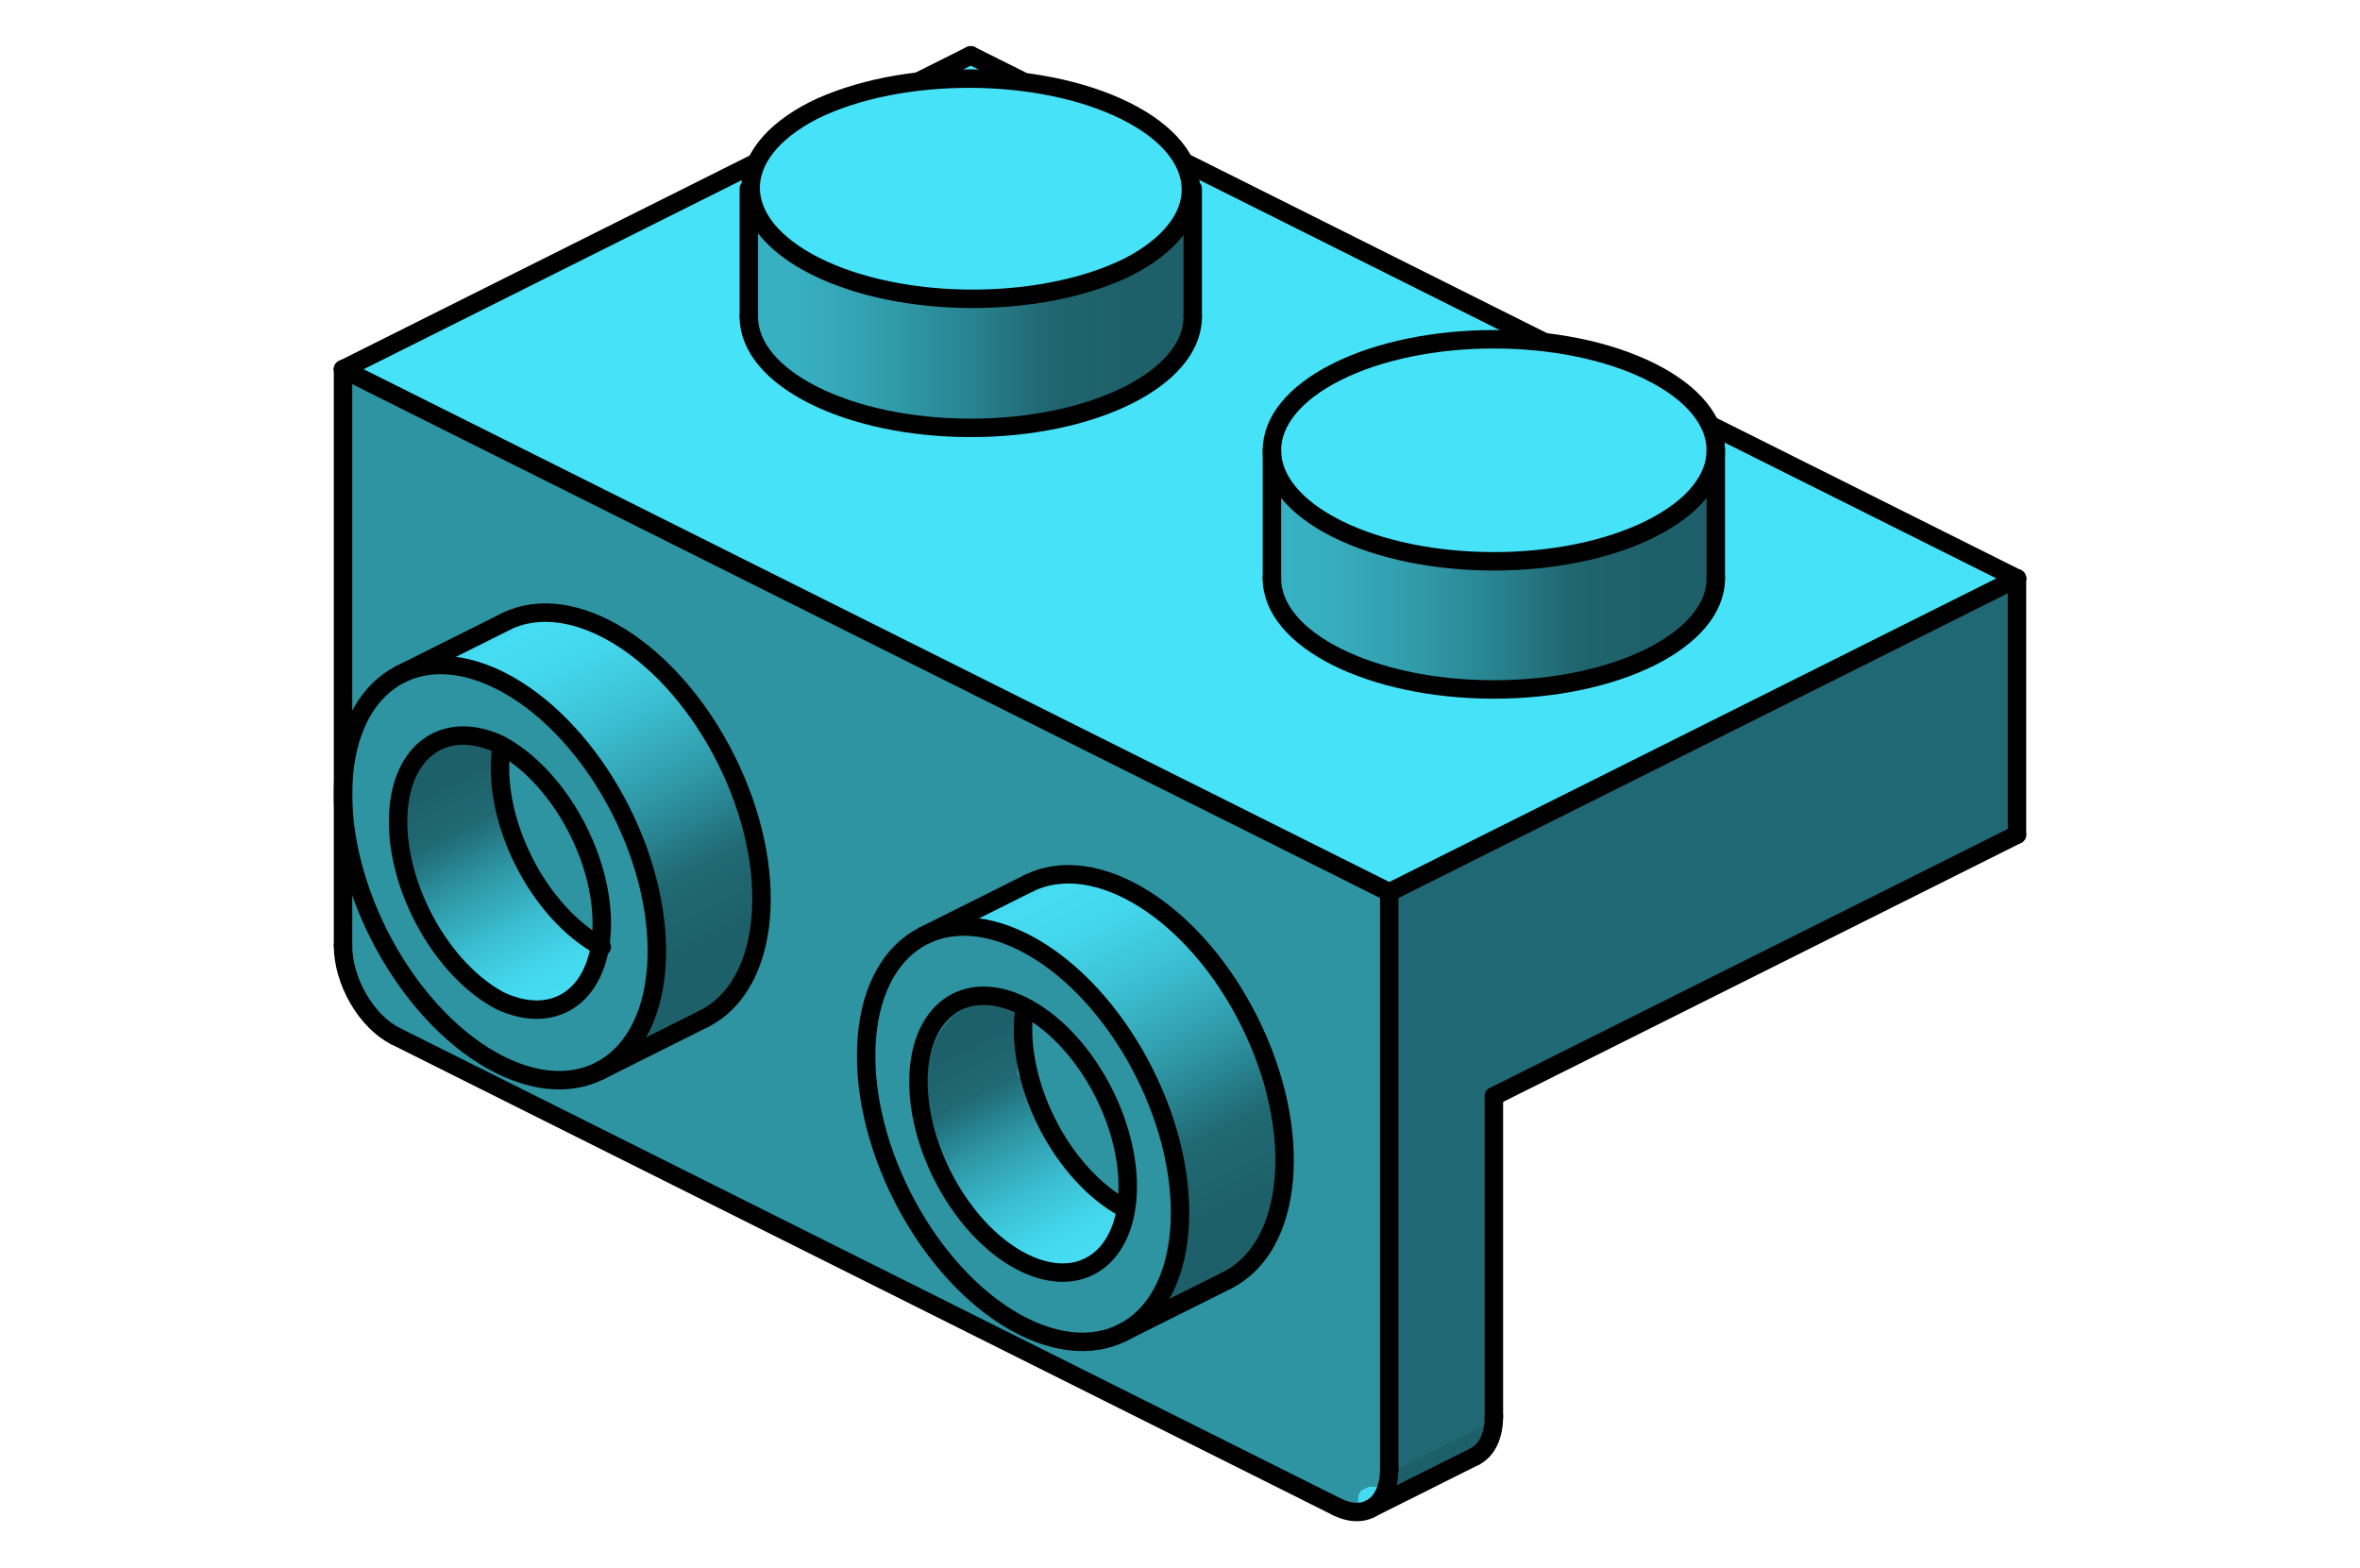
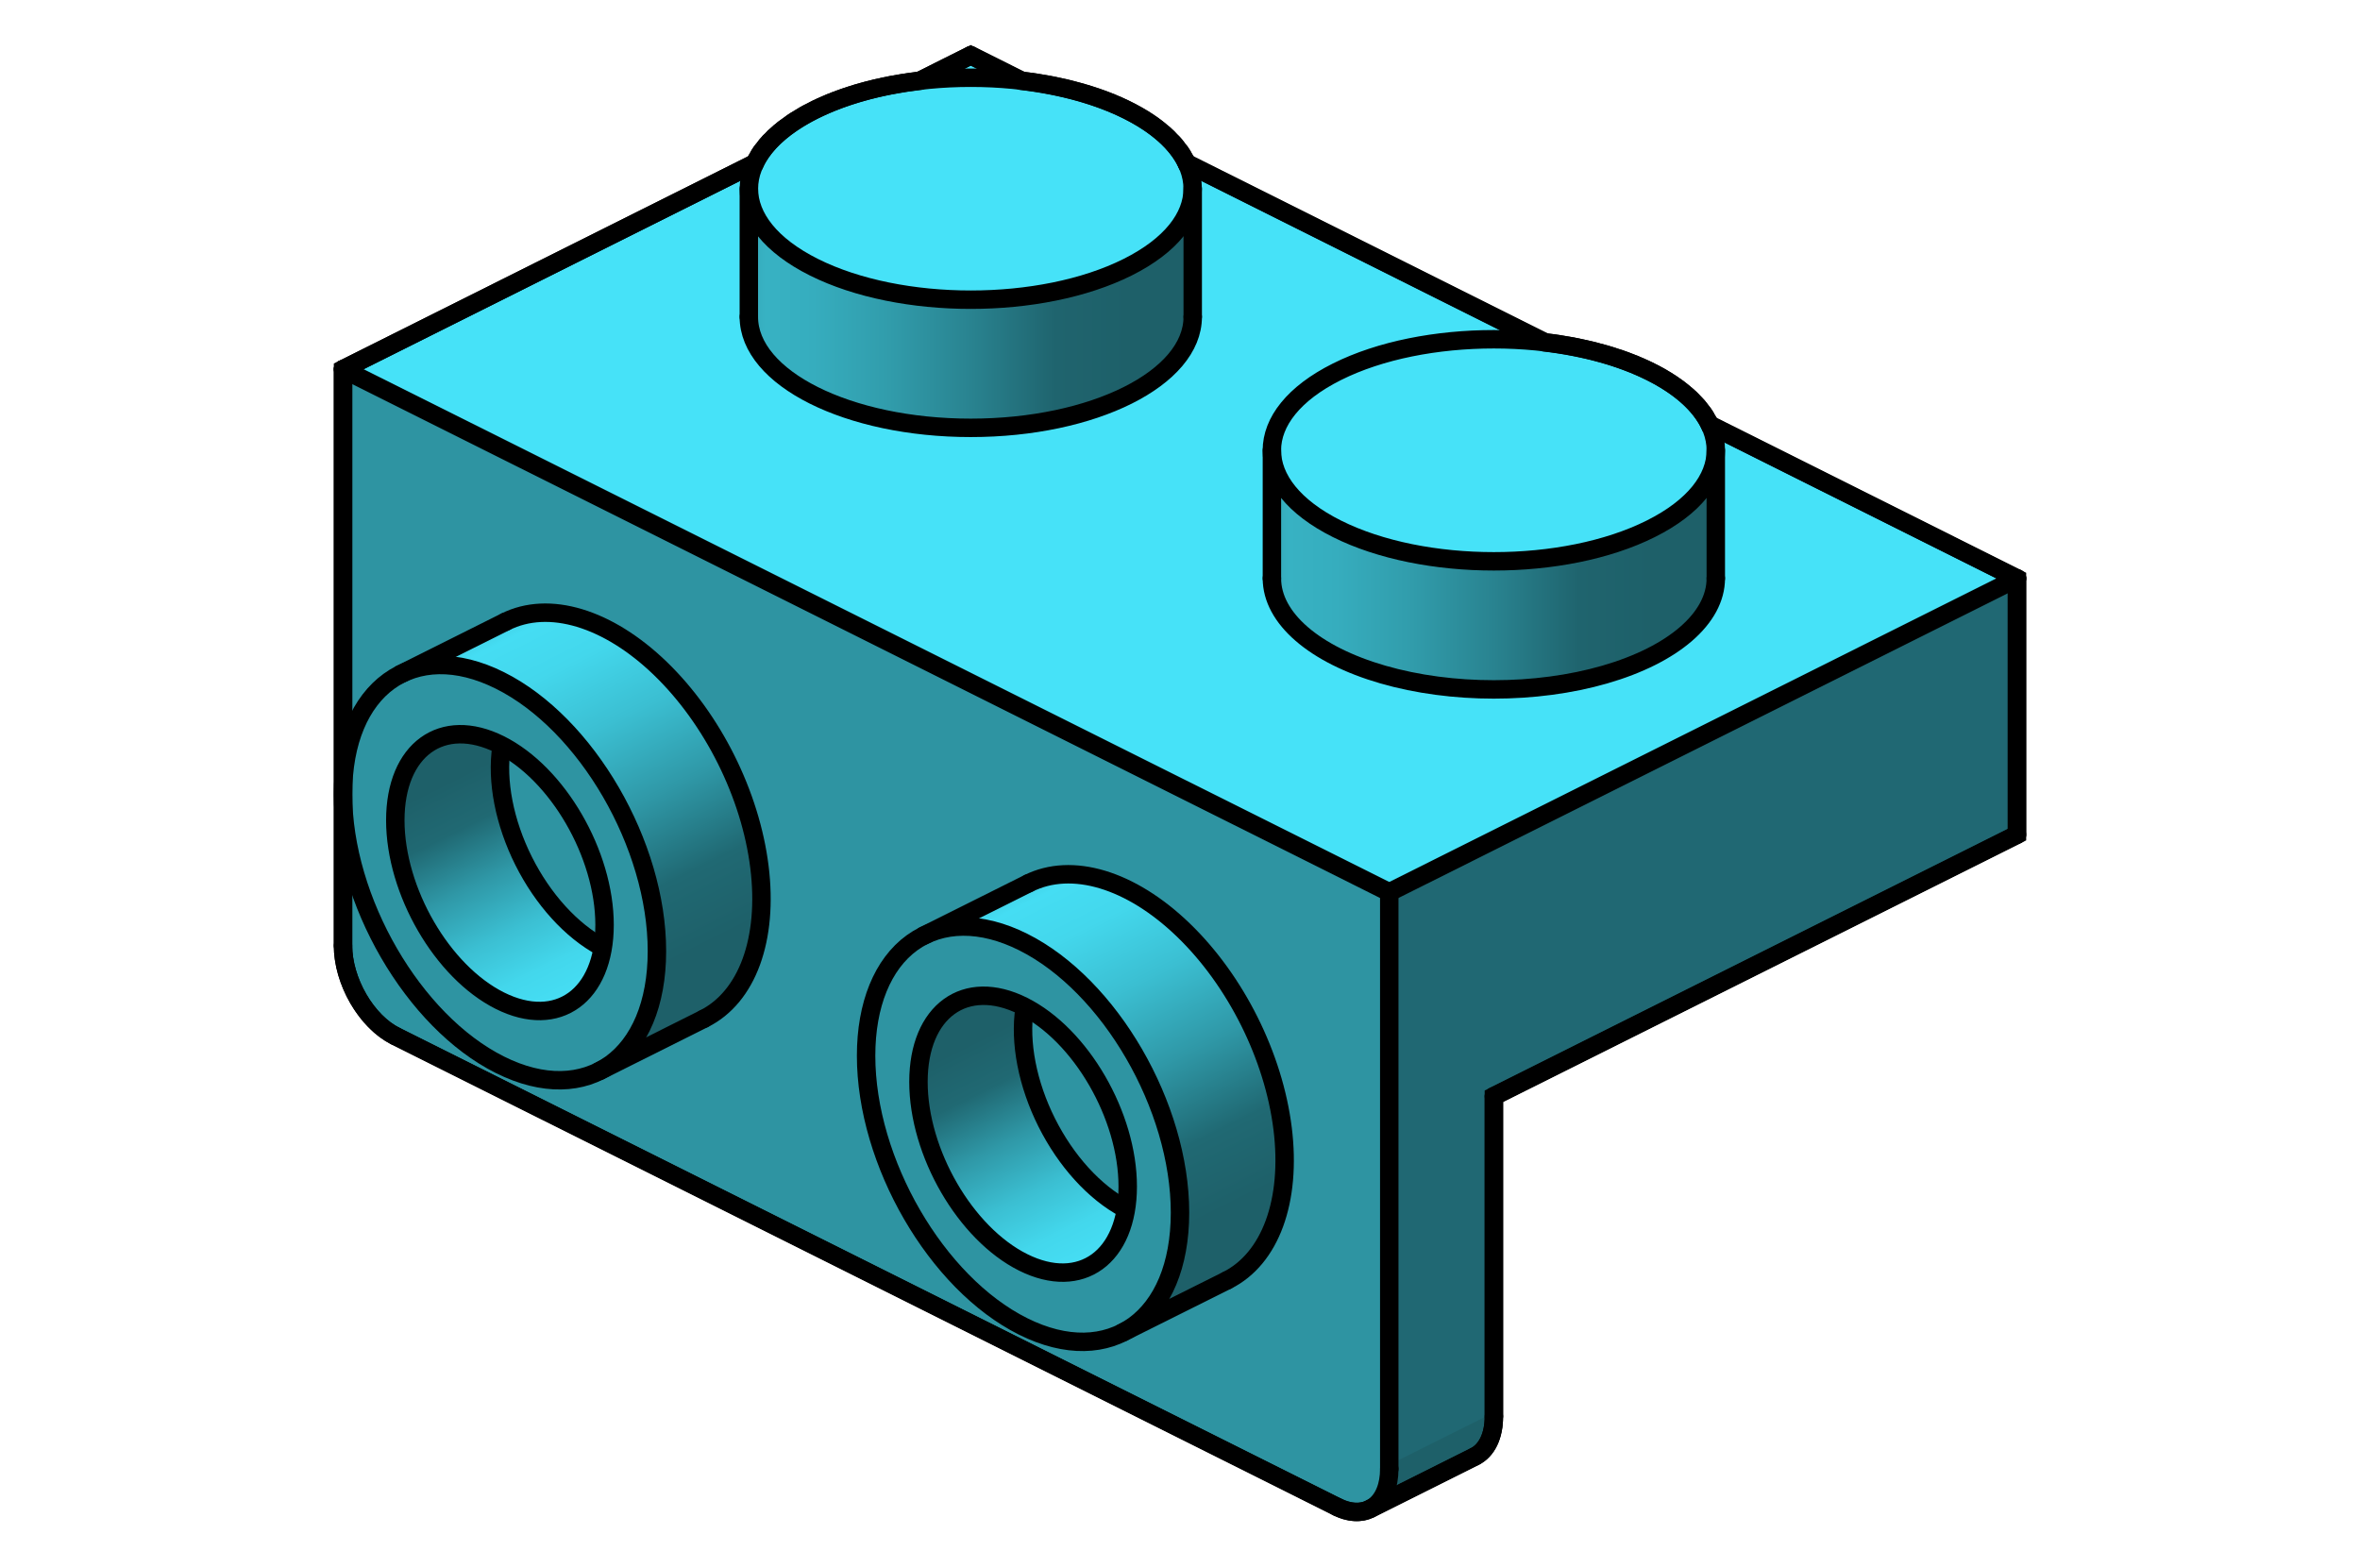
<svg xmlns="http://www.w3.org/2000/svg" viewBox="0 0 256 170" preserveAspectRatio="xMidYMid meet">
  <defs>
    <linearGradient id="g2" gradientUnits="userSpaceOnUse" x1="81.23" y1="27.42" x2="129.38" y2="27.42">
      <stop offset="0.0%" stop-color="#35aaba" />
      <stop offset="3.8%" stop-color="#37b2c3" />
      <stop offset="14.6%" stop-color="#36adbe" />
      <stop offset="30.9%" stop-color="#319dac" />
      <stop offset="50.0%" stop-color="#298390" />
      <stop offset="69.1%" stop-color="#1f646e" />
      <stop offset="85.4%" stop-color="#1e6069" />
      <stop offset="96.2%" stop-color="#1e6069" />
      <stop offset="100.0%" stop-color="#1e6069" />
    </linearGradient>
    <linearGradient id="g4" gradientUnits="userSpaceOnUse" x1="52.73" y1="77.46" x2="67.09" y2="106.17">
      <stop offset="0.0%" stop-color="#1e6069" />
      <stop offset="3.8%" stop-color="#1e6069" />
      <stop offset="14.6%" stop-color="#1e6069" />
      <stop offset="30.9%" stop-color="#206973" />
      <stop offset="50.0%" stop-color="#2f98a7" />
      <stop offset="69.1%" stop-color="#3bbfd2" />
      <stop offset="85.4%" stop-color="#43d7ec" />
      <stop offset="96.2%" stop-color="#45ddf3" />
      <stop offset="100.0%" stop-color="#41d0e5" />
    </linearGradient>
    <linearGradient id="g5" gradientUnits="userSpaceOnUse" x1="70.67" y1="113.35" x2="49.14" y2="70.28">
      <stop offset="-0.0%" stop-color="#1e6069" />
      <stop offset="3.8%" stop-color="#1e6069" />
      <stop offset="14.6%" stop-color="#1e6069" />
      <stop offset="30.9%" stop-color="#206973" />
      <stop offset="50.0%" stop-color="#2f98a7" />
      <stop offset="69.1%" stop-color="#3bbfd2" />
      <stop offset="85.4%" stop-color="#43d7ec" />
      <stop offset="96.2%" stop-color="#45ddf3" />
      <stop offset="100.0%" stop-color="#41d0e5" />
    </linearGradient>
-     <linearGradient id="g7" gradientUnits="userSpaceOnUse" x1="150.70" y1="160.61" x2="154.29" y2="160.84">
-       <stop offset="0.0%" stop-color="#44dbf0" />
-       <stop offset="13.8%" stop-color="#44ddf2" />
-       <stop offset="27.5%" stop-color="#45def3" />
-       <stop offset="40.9%" stop-color="#45def3" />
-       <stop offset="53.8%" stop-color="#45ddf2" />
-       <stop offset="66.3%" stop-color="#44dbf1" />
-       <stop offset="78.2%" stop-color="#43d8ee" />
-       <stop offset="89.5%" stop-color="#42d5ea" />
-       <stop offset="100.0%" stop-color="#41d0e5" />
-     </linearGradient>
-     <linearGradient id="g9" gradientUnits="userSpaceOnUse" x1="154.29" y1="160.84" x2="156.37" y2="156.50">
+     <linearGradient id="g8" gradientUnits="userSpaceOnUse" x1="154.29" y1="160.84" x2="156.37" y2="156.50">
      <stop offset="0.0%" stop-color="#1e6069" />
      <stop offset="9.5%" stop-color="#1e6069" />
      <stop offset="20.2%" stop-color="#1e6069" />
      <stop offset="31.9%" stop-color="#1e6069" />
      <stop offset="44.4%" stop-color="#1e6069" />
      <stop offset="57.7%" stop-color="#1e6069" />
      <stop offset="71.5%" stop-color="#1e6069" />
      <stop offset="85.6%" stop-color="#1e6069" />
      <stop offset="100.0%" stop-color="#1e6069" />
    </linearGradient>
-     <linearGradient id="g10" gradientUnits="userSpaceOnUse" x1="109.47" y1="105.83" x2="123.83" y2="134.54">
+     <linearGradient id="g9" gradientUnits="userSpaceOnUse" x1="109.47" y1="105.83" x2="123.83" y2="134.54">
      <stop offset="0.0%" stop-color="#1e6069" />
      <stop offset="3.8%" stop-color="#1e6069" />
      <stop offset="14.6%" stop-color="#1e6069" />
      <stop offset="30.9%" stop-color="#206973" />
      <stop offset="50.0%" stop-color="#2f98a7" />
      <stop offset="69.1%" stop-color="#3bbfd2" />
      <stop offset="85.4%" stop-color="#43d7ec" />
      <stop offset="96.2%" stop-color="#45ddf3" />
      <stop offset="100.0%" stop-color="#41d0e5" />
    </linearGradient>
-     <linearGradient id="g11" gradientUnits="userSpaceOnUse" x1="137.97" y1="55.79" x2="186.12" y2="55.79">
+     <linearGradient id="g10" gradientUnits="userSpaceOnUse" x1="137.97" y1="55.79" x2="186.12" y2="55.79">
      <stop offset="0.0%" stop-color="#35aaba" />
      <stop offset="3.8%" stop-color="#37b2c3" />
      <stop offset="14.6%" stop-color="#36adbe" />
      <stop offset="30.9%" stop-color="#319dac" />
      <stop offset="50.0%" stop-color="#298390" />
      <stop offset="69.1%" stop-color="#1f646e" />
      <stop offset="85.4%" stop-color="#1e6069" />
      <stop offset="96.2%" stop-color="#1e6069" />
      <stop offset="100.0%" stop-color="#1e6069" />
    </linearGradient>
-     <linearGradient id="g14" gradientUnits="userSpaceOnUse" x1="127.42" y1="141.72" x2="105.88" y2="98.66">
+     <linearGradient id="g12" gradientUnits="userSpaceOnUse" x1="127.42" y1="141.72" x2="105.88" y2="98.66">
      <stop offset="-0.0%" stop-color="#1e6069" />
      <stop offset="3.8%" stop-color="#1e6069" />
      <stop offset="14.6%" stop-color="#1e6069" />
      <stop offset="30.9%" stop-color="#206973" />
      <stop offset="50.0%" stop-color="#2f98a7" />
      <stop offset="69.1%" stop-color="#3bbfd2" />
      <stop offset="85.4%" stop-color="#43d7ec" />
      <stop offset="96.2%" stop-color="#45ddf3" />
      <stop offset="100.0%" stop-color="#41d0e5" />
    </linearGradient>
  </defs>
  <g stroke-linejoin="round">
-     <path d="M 37.21 102.59 A 8.02 4.91 -116.57 0 0 38.38 107.41 L 40.05 110.03 A 8.02 4.91 -116.57 0 0 42.88 112.38 L 145.02 163.45 A 8.02 4.91 -116.57 0 0 148.48 163.74 L 149.94 162.43 A 8.02 4.91 -116.57 0 0 150.70 159.34 L 150.70 124.59 L 150.70 96.79 L 37.21 40.05 L 37.21 67.84 L 37.21 86.14 L 37.21 102.59 Z M 43.65 73.03 L 45.62 72.05 L 54.82 67.45 A 24.07 14.74 -116.57 0 1 76.35 110.51 L 65.00 116.19 A 24.07 14.74 -116.57 0 1 40.92 101.00 A 24.07 14.74 -116.57 0 1 43.65 73.03 Z M 100.21 101.49 L 102.36 100.42 L 111.56 95.82 A 24.07 14.74 -116.57 0 1 135.94 111.63 A 24.07 14.74 -116.57 0 1 133.09 138.88 L 128.30 141.28 L 121.74 144.56 A 24.07 14.74 -116.57 0 1 97.67 129.37 A 24.07 14.74 -116.57 0 1 100.21 101.49 Z M 147.72 163.53 L 147.72 163.06 L 147.72 162.84 L 147.72 162.57 L 147.73 162.49 L 147.74 162.40 L 147.76 162.31 L 147.76 162.31 L 147.79 162.23 L 147.83 162.15 L 147.88 162.07 L 147.93 162.00 L 147.94 161.99 L 148.57 161.68 L 148.62 161.68 L 148.64 161.68 L 149.03 161.68 L 149.63 161.68 L 149.79 161.68 L 147.72 163.53 Z M 54.43 80.87 A 16.05 9.83 -116.57 0 0 65.38 102.77 A 16.05 9.83 -116.57 0 0 54.43 80.87 Z M 111.17 109.24 A 16.05 9.83 -116.57 0 0 111.18 114.35 L 110.84 114.35 L 110.76 114.35 L 110.67 114.36 L 110.58 114.39 L 110.50 114.42 L 110.42 114.45 L 110.34 114.50 L 110.27 114.55 L 110.21 114.61 L 110.15 114.68 L 110.10 114.75 L 110.05 114.82 L 110.01 114.90 L 109.98 114.99 L 109.96 115.07 L 109.95 115.16 L 109.94 115.25 L 109.94 116.45 L 109.95 116.54 L 109.96 116.62 L 109.98 116.71 L 110.01 116.79 L 110.05 116.87 L 110.10 116.95 L 110.15 117.02 L 110.21 117.08 L 110.27 117.14 L 110.34 117.20 L 110.42 117.24 L 110.50 117.28 L 110.58 117.31 L 110.67 117.33 L 110.76 117.34 L 110.84 117.35 L 111.82 117.35 A 16.05 9.83 -116.57 0 0 122.13 131.14 A 16.05 9.83 -116.57 0 0 111.17 109.24 Z" fill="#2e94a2" fill-rule="evenodd" stroke="#2e94a2" stroke-width="0.8" />
-     <path d="M 110.84 8.77 L 105.30 6.00 L 99.79 8.76 A 24.07 12.04 -180.00 0 1 110.84 8.77 Z M 167.58 37.14 L 128.73 17.71 A 24.07 12.04 -180.00 0 1 129.38 20.47 L 129.38 34.37 A 24.07 12.04 -180.00 0 1 81.23 34.37 L 81.23 20.47 A 24.07 12.04 -180.00 0 1 81.88 17.71 L 37.21 40.05 L 150.70 96.79 L 218.79 62.74 L 185.47 46.08 A 24.07 12.04 180.00 0 1 186.12 48.84 L 186.12 58.66 L 186.12 62.74 A 24.07 12.04 -180.00 0 1 137.97 62.74 L 137.97 52.64 L 137.97 48.84 A 24.07 12.04 180.00 0 1 167.58 37.14 Z" fill="#46e2f8" fill-rule="evenodd" stroke="#46e2f8" stroke-width="0.8" />
-     <path d="M 129.38 34.37 L 129.38 20.47 A 24.07 12.04 -180.00 0 1 81.23 20.47 L 81.23 34.37 A 24.07 12.04 -180.00 0 0 129.38 34.37 Z" fill="url(#g2)" fill-rule="evenodd" stroke="url(#g2)" stroke-width="0.8" />
-     <path d="M 127.60 25.01 A 24.07 12.04 -180.00 0 0 82.58 16.50 A 24.07 12.04 -180.00 0 0 127.60 25.01 Z" fill="#46e2f8" fill-rule="evenodd" stroke="#46e2f8" stroke-width="0.8" />
-     <path d="M 65.38 102.77 A 16.05 9.83 -116.57 0 1 54.43 80.87 A 16.05 9.83 -116.57 0 0 45.52 99.18 A 16.05 9.83 -116.57 0 0 65.38 102.77 Z" fill="url(#g4)" fill-rule="evenodd" stroke="url(#g4)" stroke-width="0.8" />
-     <path d="M 54.82 67.45 L 43.47 73.12 A 24.07 14.74 -116.57 0 1 67.84 88.93 A 24.07 14.74 -116.57 0 1 65.00 116.19 L 76.35 110.51 A 24.07 14.74 -116.57 0 0 54.82 67.45 Z" fill="url(#g5)" fill-rule="evenodd" stroke="url(#g5)" stroke-width="0.8" />
-     <path d="M 59.25 117.09 A 24.07 14.74 -116.57 0 0 48.41 72.15 A 24.07 14.74 -116.57 0 0 59.25 117.09 Z M 50.89 106.26 A 16.05 9.83 -116.57 0 1 58.12 83.53 A 16.05 9.83 -116.57 0 1 50.89 106.26 Z" fill="#2e94a2" fill-rule="evenodd" stroke="#2e94a2" stroke-width="0.8" />
-     <path d="M 148.62 161.67 L 148.57 161.68 L 147.94 161.99 L 147.93 162.00 L 147.87 162.07 L 147.83 162.15 L 147.79 162.23 L 147.76 162.31 L 147.74 162.40 L 147.73 162.49 L 147.72 162.57 L 147.72 163.77 L 147.73 163.86 L 147.74 163.95 L 147.74 163.96 A 8.02 4.91 -116.57 0 0 148.61 163.68 L 150.72 162.62 L 150.72 162.57 L 150.72 162.49 L 150.71 162.40 L 150.68 162.31 L 150.65 162.23 L 150.62 162.15 L 150.57 162.07 L 150.52 162.00 L 150.46 161.94 L 150.39 161.88 L 150.32 161.83 L 150.25 161.78 L 150.17 161.74 L 150.08 161.71 L 150.00 161.69 L 149.91 161.68 L 149.82 161.67 L 148.62 161.67 Z" fill="url(#g7)" fill-rule="evenodd" stroke="url(#g7)" stroke-width="0.8" />
-     <path d="M 150.70 96.79 L 150.70 124.59 L 162.05 118.91 L 218.79 90.54 L 218.79 62.74 L 150.70 96.79 Z" fill="#206873" fill-rule="evenodd" stroke="#206873" stroke-width="0.8" />
-     <path d="M 162.05 153.66 L 150.70 159.34 A 8.02 4.91 -116.57 0 1 150.26 161.79 L 150.32 161.83 L 150.39 161.88 L 150.46 161.94 L 150.52 162.00 L 150.57 162.07 L 150.62 162.15 L 150.65 162.23 L 150.68 162.31 L 150.71 162.40 L 150.72 162.49 L 150.72 162.57 L 150.72 162.62 L 159.96 158.00 A 8.02 4.91 -116.57 0 0 162.05 153.66 Z" fill="url(#g9)" fill-rule="evenodd" stroke="url(#g9)" stroke-width="0.8" />
-     <path d="M 122.13 131.14 A 16.05 9.83 -116.57 0 1 111.82 117.35 L 110.84 117.35 L 110.76 117.34 L 110.67 117.33 L 110.58 117.31 L 110.50 117.28 L 110.42 117.24 L 110.34 117.20 L 110.27 117.14 L 110.21 117.08 L 110.15 117.02 L 110.10 116.95 L 110.05 116.87 L 110.01 116.79 L 109.98 116.71 L 109.96 116.62 L 109.95 116.54 L 109.94 116.45 L 109.94 115.25 L 109.95 115.16 L 109.96 115.07 L 109.98 114.99 L 110.01 114.90 L 110.05 114.82 L 110.10 114.75 L 110.15 114.68 L 110.21 114.61 L 110.27 114.55 L 110.34 114.50 L 110.42 114.45 L 110.50 114.42 L 110.58 114.39 L 110.67 114.36 L 110.76 114.35 L 110.84 114.35 L 111.18 114.35 A 16.05 9.83 -116.57 0 1 111.17 109.24 A 16.05 9.83 -116.57 0 0 102.24 127.52 A 16.05 9.83 -116.57 0 0 122.13 131.14 Z" fill="url(#g10)" fill-rule="evenodd" stroke="url(#g10)" stroke-width="0.8" />
-     <path d="M 186.12 62.74 L 186.12 48.84 A 24.07 12.04 180.00 0 1 161.75 60.88 A 24.07 12.04 180.00 0 1 137.97 48.84 L 137.97 62.74 A 24.07 12.04 -180.00 0 0 186.12 62.74 Z" fill="url(#g11)" fill-rule="evenodd" stroke="url(#g11)" stroke-width="0.8" />
-     <path d="M 183.33 54.47 A 24.07 12.04 180.00 0 0 140.23 43.76 A 24.07 12.04 180.00 0 0 183.33 54.47 Z" fill="#46e2f8" fill-rule="evenodd" stroke="#46e2f8" stroke-width="0.8" />
-     <path d="M 162.05 118.91 L 150.70 124.59 L 150.70 159.34 L 162.05 153.66 L 162.05 118.91 Z" fill="#206873" fill-rule="evenodd" stroke="#206873" stroke-width="0.8" />
-     <path d="M 111.56 95.82 L 100.21 101.49 A 24.07 14.74 -116.57 0 1 121.74 144.56 L 133.09 138.88 A 24.07 14.74 -116.57 0 0 135.07 109.90 A 24.07 14.74 -116.57 0 0 111.56 95.82 Z" fill="url(#g14)" fill-rule="evenodd" stroke="url(#g14)" stroke-width="0.8" />
-     <path d="M 114.35 145.15 A 24.07 14.74 -116.57 0 0 106.78 100.72 A 24.07 14.74 -116.57 0 0 114.35 145.15 Z M 108.73 135.53 A 16.05 9.83 -116.57 0 1 113.78 110.96 A 16.05 9.83 -116.57 0 1 108.73 135.53 Z" fill="#2e94a2" fill-rule="evenodd" stroke="#2e94a2" stroke-width="0.8" />
+     <path d="M 54.43 80.87 A 16.05 9.83 -116.57 0 0 63.31 101.46 A 16.05 9.83 -116.57 0 0 65.38 102.77 A 16.05 9.83 -116.57 0 0 56.83 82.43 A 16.05 9.83 -116.57 0 0 54.43 80.87 Z M 42.88 112.38 L 145.02 163.45 A 8.02 4.91 -116.57 0 0 146.49 163.95 L 150.64 160.23 A 8.02 4.91 -116.57 0 0 150.70 159.34 L 150.70 124.59 L 150.70 96.79 L 37.21 40.05 L 37.21 67.84 L 37.21 86.14 L 37.21 102.59 A 8.02 4.91 -116.57 0 0 42.88 112.38 Z M 43.65 73.03 L 45.62 72.05 L 54.82 67.45 A 24.07 14.74 -116.57 0 1 78.32 81.53 A 24.07 14.74 -116.57 0 1 77.37 109.91 A 24.07 14.74 -116.57 0 1 76.35 110.51 L 65.00 116.19 A 24.07 14.74 -116.57 0 1 41.13 101.39 A 24.07 14.74 -116.57 0 1 42.93 73.44 A 24.07 14.74 -116.57 0 1 43.65 73.03 Z M 100.21 101.49 L 102.36 100.42 L 111.56 95.82 A 24.07 14.74 -116.57 0 1 135.07 109.90 A 24.07 14.74 -116.57 0 1 134.12 138.28 A 24.07 14.74 -116.57 0 1 133.09 138.88 L 128.30 141.28 L 121.74 144.56 A 24.07 14.74 -116.57 0 1 97.88 129.78 A 24.07 14.74 -116.57 0 1 99.66 101.81 A 24.07 14.74 -116.57 0 1 100.21 101.49 Z M 111.17 109.24 A 16.05 9.83 -116.57 0 0 111.18 114.35 L 110.84 114.35 L 110.76 114.35 L 110.67 114.36 L 110.70 114.55 L 110.70 114.56 L 110.70 114.56 L 110.74 114.82 L 110.74 114.83 L 110.78 115.08 L 110.78 115.09 L 110.79 115.09 L 110.83 115.35 L 110.83 115.36 L 110.83 115.36 L 110.88 115.62 L 110.89 115.62 L 110.89 115.63 L 110.94 115.89 L 110.94 115.90 L 110.94 115.90 L 110.99 116.14 L 111.00 116.16 L 111.06 116.42 L 111.06 116.44 L 111.12 116.68 L 111.12 116.69 L 111.13 116.69 L 111.19 116.95 L 111.19 116.96 L 111.19 116.96 L 111.26 117.22 L 111.27 117.23 L 111.30 117.35 L 111.82 117.35 A 16.05 9.83 -116.57 0 0 122.13 131.14 A 16.05 9.83 -116.57 0 0 113.57 110.80 A 16.05 9.83 -116.57 0 0 111.17 109.24 Z M 150.65 160.22 L 146.49 163.95 A 8.02 4.91 -116.57 0 0 150.65 160.22 Z" fill="#2e94a2" fill-rule="evenodd" stroke="#2e94a2" stroke-width="0.8" />
+     <path d="M 110.84 8.77 L 105.30 6.00 L 99.79 8.76 A 24.07 12.04 -180.00 0 1 110.84 8.77 Z M 167.58 37.14 L 128.73 17.71 A 24.07 12.04 -180.00 0 1 129.38 20.47 L 129.38 34.37 A 24.07 12.04 -180.00 0 1 106.27 46.40 A 24.07 12.04 -180.00 0 1 81.31 35.34 A 24.07 12.04 -180.00 0 1 81.23 34.37 L 81.23 20.47 A 24.07 12.04 -180.00 0 1 81.88 17.71 L 37.21 40.05 L 150.70 96.79 L 218.79 62.74 L 185.47 46.08 A 24.07 12.04 180.00 0 1 186.12 48.84 L 186.12 58.66 L 186.12 62.74 A 24.07 12.04 -180.00 0 1 163.02 74.77 A 24.07 12.04 -180.00 0 1 138.05 63.71 A 24.07 12.04 -180.00 0 1 137.97 62.74 L 137.97 52.64 L 137.97 48.84 A 24.07 12.04 180.00 0 1 161.31 36.82 A 24.07 12.04 180.00 0 1 167.58 37.14 Z" fill="#46e2f8" fill-rule="evenodd" stroke="#46e2f8" stroke-width="0.8" />
+     <path d="M 129.38 34.37 L 129.38 20.47 A 24.07 12.04 -180.00 0 1 105.48 32.50 A 24.07 12.04 -180.00 0 1 81.27 20.98 A 24.07 12.04 -180.00 0 1 81.23 20.47 L 81.23 34.37 A 24.07 12.04 -180.00 0 0 104.33 46.40 A 24.07 12.04 -180.00 0 0 129.30 35.34 A 24.07 12.04 -180.00 0 0 129.38 34.37 Z" fill="url(#g2)" fill-rule="evenodd" stroke="url(#g2)" stroke-width="0.8" />
+     <path d="M 127.60 25.01 A 24.07 12.04 -180.00 0 0 116.02 9.69 A 24.07 12.04 -180.00 0 0 84.61 14.32 A 24.07 12.04 -180.00 0 0 91.49 30.33 A 24.07 12.04 -180.00 0 0 123.94 28.09 A 24.07 12.04 -180.00 0 0 127.60 25.01 Z" fill="#46e2f8" fill-rule="evenodd" stroke="#46e2f8" stroke-width="0.8" />
+     <path d="M 65.38 102.77 A 16.05 9.83 -116.57 0 1 54.23 83.31 A 16.05 9.83 -116.57 0 1 54.43 80.87 A 16.05 9.83 -116.57 0 0 42.90 88.37 A 16.05 9.83 -116.57 0 0 53.32 108.04 A 16.05 9.83 -116.57 0 0 65.38 102.77 Z" fill="url(#g4)" fill-rule="evenodd" stroke="url(#g4)" stroke-width="0.8" />
+     <path d="M 54.82 67.45 L 43.47 73.12 A 24.07 14.74 -116.57 0 1 67.08 87.41 A 24.07 14.74 -116.57 0 1 65.41 115.95 A 24.07 14.74 -116.57 0 1 65.00 116.19 L 76.35 110.51 A 24.07 14.74 -116.57 0 0 79.19 83.26 A 24.07 14.74 -116.57 0 0 55.91 66.99 A 24.07 14.74 -116.57 0 0 54.82 67.45 Z" fill="url(#g5)" fill-rule="evenodd" stroke="url(#g5)" stroke-width="0.8" />
+     <path d="M 59.25 117.09 A 24.07 14.74 -116.57 0 0 70.83 98.31 A 24.07 14.74 -116.57 0 0 51.70 72.77 A 24.07 14.74 -116.57 0 0 37.26 87.72 A 24.07 14.74 -116.57 0 0 54.23 115.50 A 24.07 14.74 -116.57 0 0 59.25 117.09 Z M 50.89 106.26 A 16.05 9.83 -116.57 0 1 43.17 86.03 A 16.05 9.83 -116.57 0 1 55.92 81.76 A 16.05 9.83 -116.57 0 1 65.55 101.35 A 16.05 9.83 -116.57 0 1 54.23 108.55 A 16.05 9.83 -116.57 0 1 50.89 106.26 Z" fill="#2e94a2" fill-rule="evenodd" stroke="#2e94a2" stroke-width="0.8" />
+     <path d="M 150.70 124.59 L 150.70 159.34 L 162.05 153.66 L 162.05 118.91 L 218.79 90.54 L 218.79 62.74 L 150.70 96.79 L 150.70 124.59 Z" fill="#206873" fill-rule="evenodd" stroke="#206873" stroke-width="0.8" />
+     <path d="M 162.05 153.66 L 150.70 159.34 A 8.02 4.91 -116.57 0 1 148.61 163.68 L 159.96 158.00 A 8.02 4.91 -116.57 0 0 162.05 153.66 Z" fill="url(#g8)" fill-rule="evenodd" stroke="url(#g8)" stroke-width="0.8" />
+     <path d="M 122.13 131.14 A 16.05 9.83 -116.57 0 1 111.82 117.35 L 111.30 117.35 L 111.27 117.23 L 111.26 117.22 L 111.19 116.96 L 111.19 116.96 L 111.19 116.95 L 111.13 116.69 L 111.12 116.69 L 111.12 116.68 L 111.06 116.44 L 111.06 116.42 L 111.00 116.16 L 110.99 116.14 L 110.94 115.90 L 110.94 115.90 L 110.94 115.89 L 110.89 115.63 L 110.89 115.62 L 110.88 115.62 L 110.83 115.36 L 110.83 115.36 L 110.83 115.35 L 110.79 115.09 L 110.78 115.09 L 110.78 115.08 L 110.74 114.83 L 110.74 114.82 L 110.70 114.56 L 110.70 114.56 L 110.70 114.55 L 110.67 114.36 L 110.76 114.35 L 110.84 114.35 L 111.18 114.35 A 16.05 9.83 -116.57 0 1 111.17 109.24 A 16.05 9.83 -116.57 0 0 99.65 116.75 A 16.05 9.83 -116.57 0 0 110.08 136.42 A 16.05 9.83 -116.57 0 0 122.13 131.14 Z" fill="url(#g9)" fill-rule="evenodd" stroke="url(#g9)" stroke-width="0.8" />
+     <path d="M 186.12 62.74 L 186.12 48.84 A 24.07 12.04 180.00 0 1 162.23 60.87 A 24.07 12.04 180.00 0 1 138.01 49.35 A 24.07 12.04 180.00 0 1 137.97 48.84 L 137.97 62.74 A 24.07 12.04 -180.00 0 0 161.08 74.77 A 24.07 12.04 -180.00 0 0 186.04 63.71 A 24.07 12.04 -180.00 0 0 186.12 62.74 Z" fill="url(#g10)" fill-rule="evenodd" stroke="url(#g10)" stroke-width="0.8" />
+     <path d="M 183.33 54.47 A 24.07 12.04 180.00 0 0 174.85 38.65 A 24.07 12.04 180.00 0 0 142.68 41.70 A 24.07 12.04 180.00 0 0 146.34 57.97 A 24.07 12.04 180.00 0 0 179.07 57.36 A 24.07 12.04 180.00 0 0 183.33 54.47 Z" fill="#46e2f8" fill-rule="evenodd" stroke="#46e2f8" stroke-width="0.8" />
+     <path d="M 111.56 95.82 L 100.21 101.49 A 24.07 14.74 -116.57 0 1 123.77 115.67 A 24.07 14.74 -116.57 0 1 122.77 143.96 A 24.07 14.74 -116.57 0 1 121.74 144.56 L 133.09 138.88 A 24.07 14.74 -116.57 0 0 135.94 111.63 A 24.07 14.74 -116.57 0 0 112.66 95.36 A 24.07 14.74 -116.57 0 0 111.56 95.82 Z" fill="url(#g12)" fill-rule="evenodd" stroke="url(#g12)" stroke-width="0.8" />
+     <path d="M 114.35 145.15 A 24.07 14.74 -116.57 0 0 127.87 128.88 A 24.07 14.74 -116.57 0 0 110.13 101.78 A 24.07 14.74 -116.57 0 0 93.96 114.00 A 24.07 14.74 -116.57 0 0 109.28 142.93 A 24.07 14.74 -116.57 0 0 114.35 145.15 Z M 108.73 135.53 A 16.05 9.83 -116.57 0 1 99.72 115.67 A 16.05 9.83 -116.57 0 1 111.54 109.43 A 16.05 9.83 -116.57 0 1 122.32 128.35 A 16.05 9.83 -116.57 0 1 112.11 137.42 A 16.05 9.83 -116.57 0 1 108.73 135.53 Z" fill="#2e94a2" fill-rule="evenodd" stroke="#2e94a2" stroke-width="0.8" />
  </g>
-   <g stroke="black" fill="none" stroke-linecap="round">
+   <defs>
+     <clipPath id="sclip">
+       <path d="M 36.23 103.21 L 36.23 103.22 L 36.23 103.23 L 36.23 103.25 L 36.23 103.26 L 36.23 103.27 L 36.26 103.55 L 36.27 103.63 L 36.29 103.87 L 36.30 103.90 L 36.30 103.92 L 36.30 103.95 L 36.34 104.19 L 36.39 104.51 L 36.40 104.57 L 36.40 104.59 L 36.42 104.66 L 36.42 104.69 L 36.43 104.72 L 36.45 104.84 L 36.53 105.17 L 36.54 105.21 L 36.55 105.24 L 36.56 105.31 L 36.61 105.50 L 36.67 105.71 L 36.69 105.76 L 36.69 105.78 L 36.70 105.83 L 36.72 105.88 L 36.73 105.92 L 36.75 105.97 L 36.81 106.16 L 36.92 106.48 L 36.94 106.55 L 36.95 106.57 L 36.97 106.63 L 37.04 106.80 L 37.16 107.12 L 37.21 107.23 L 37.22 107.26 L 37.22 107.26 L 37.22 107.26 L 37.30 107.45 L 37.44 107.76 L 37.46 107.79 L 37.48 107.84 L 37.50 107.88 L 37.50 107.89 L 37.52 107.93 L 37.59 108.08 L 37.76 108.39 L 37.81 108.49 L 37.83 108.53 L 37.86 108.58 L 37.92 108.69 L 37.98 108.80 L 38.00 108.83 L 38.03 108.88 L 38.09 108.99 L 38.15 109.08 L 38.19 109.15 L 38.23 109.21 L 38.27 109.28 L 38.47 109.58 L 38.53 109.67 L 38.58 109.74 L 38.59 109.76 L 38.60 109.78 L 38.63 109.82 L 38.66 109.86 L 38.86 110.13 L 38.95 110.25 L 38.99 110.31 L 39.02 110.35 L 39.06 110.40 L 39.28 110.67 L 39.39 110.80 L 39.42 110.84 L 39.45 110.87 L 39.49 110.92 L 39.72 111.17 L 39.85 111.31 L 39.88 111.34 L 39.90 111.37 L 39.95 111.41 L 40.01 111.47 L 40.01 111.47 L 40.18 111.64 L 40.33 111.78 L 40.34 111.79 L 40.35 111.80 L 40.35 111.80 L 40.42 111.87 L 40.66 112.08 L 40.74 112.15 L 40.77 112.17 L 40.81 112.21 L 40.82 112.21 L 40.87 112.25 L 40.89 112.27 L 40.89 112.27 L 41.15 112.47 L 41.34 112.61 L 41.36 112.63 L 41.41 112.66 L 41.55 112.75 L 41.55 112.76 L 41.58 112.78 L 41.66 112.83 L 41.87 112.96 L 41.90 112.98 L 41.93 112.99 L 42.17 113.14 L 42.43 113.27 L 144.58 164.34 L 144.69 164.40 L 144.81 164.46 L 144.93 164.51 L 145.04 164.55 L 145.10 164.58 L 145.14 164.60 L 145.15 164.60 L 145.16 164.60 L 145.27 164.65 L 145.39 164.69 L 145.45 164.71 L 145.51 164.73 L 145.62 164.77 L 145.63 164.77 L 145.67 164.78 L 145.71 164.79 L 145.74 164.80 L 145.86 164.83 L 145.98 164.86 L 146.09 164.89 L 146.22 164.91 L 146.24 164.92 L 146.29 164.93 L 146.30 164.93 L 146.31 164.93 L 146.31 164.93 L 146.45 164.95 L 146.57 164.97 L 146.69 164.98 L 146.72 164.99 L 146.73 164.99 L 146.78 164.99 L 146.82 164.99 L 146.92 165.00 L 147.04 165.00 L 147.16 165.01 L 147.21 165.01 L 147.28 165.00 L 147.32 165.00 L 147.33 165.00 L 147.40 165.00 L 147.51 164.99 L 147.62 164.98 L 147.74 164.97 L 147.86 164.95 L 147.90 164.95 L 147.97 164.94 L 148.05 164.92 L 148.08 164.91 L 148.19 164.89 L 148.30 164.86 L 148.42 164.83 L 148.53 164.79 L 148.63 164.75 L 148.75 164.71 L 148.83 164.68 L 148.88 164.66 L 148.93 164.63 L 148.96 164.62 L 149.06 164.57 L 160.42 158.89 L 160.54 158.83 L 160.67 158.76 L 160.80 158.67 L 160.81 158.67 L 160.81 158.67 L 160.86 158.63 L 160.92 158.59 L 161.04 158.51 L 161.16 158.41 L 161.25 158.33 L 161.26 158.32 L 161.26 158.32 L 161.27 158.31 L 161.38 158.22 L 161.49 158.11 L 161.59 158.00 L 161.63 157.96 L 161.64 157.95 L 161.69 157.89 L 161.79 157.78 L 161.88 157.65 L 161.96 157.55 L 161.99 157.52 L 162.02 157.47 L 162.06 157.41 L 162.14 157.28 L 162.22 157.15 L 162.27 157.06 L 162.29 157.01 L 162.37 156.87 L 162.43 156.73 L 162.50 156.59 L 162.50 156.58 L 162.51 156.56 L 162.53 156.52 L 162.56 156.44 L 162.61 156.29 L 162.67 156.14 L 162.70 156.03 L 162.71 156.00 L 162.76 155.84 L 162.81 155.68 L 162.84 155.51 L 162.85 155.48 L 162.86 155.47 L 162.86 155.45 L 162.88 155.36 L 162.91 155.20 L 162.94 155.03 L 162.95 154.94 L 162.96 154.93 L 162.97 154.86 L 162.99 154.70 L 163.00 154.53 L 163.02 154.36 L 163.02 154.30 L 163.03 154.25 L 163.03 154.23 L 163.03 154.19 L 163.04 154.01 L 163.04 153.84 L 163.05 153.67 L 163.05 119.53 L 219.79 91.16 L 219.79 62.13 L 186.22 45.34 L 186.07 45.09 L 185.95 44.89 L 185.81 44.61 L 185.75 44.55 L 185.72 44.48 L 185.66 44.40 L 185.62 44.33 L 185.35 43.99 L 184.96 43.48 L 184.91 43.42 L 184.87 43.37 L 184.82 43.32 L 184.78 43.28 L 184.47 42.96 L 184.05 42.52 L 183.90 42.39 L 183.78 42.27 L 183.75 42.24 L 183.71 42.21 L 183.43 41.98 L 183.01 41.63 L 182.80 41.47 L 182.63 41.33 L 182.47 41.22 L 182.35 41.13 L 182.12 40.98 L 181.85 40.78 L 181.57 40.61 L 181.33 40.45 L 181.02 40.27 L 180.80 40.13 L 180.69 40.07 L 180.56 39.99 L 180.20 39.80 L 179.90 39.63 L 179.54 39.46 L 179.16 39.26 L 179.11 39.24 L 179.07 39.22 L 178.80 39.10 L 178.69 39.05 L 178.34 38.89 L 178.03 38.76 L 177.65 38.59 L 177.37 38.49 L 177.18 38.41 L 176.95 38.33 L 176.67 38.21 L 176.37 38.11 L 176.05 37.99 L 175.52 37.83 L 175.15 37.70 L 175.03 37.66 L 174.90 37.62 L 174.62 37.54 L 174.36 37.46 L 173.60 37.26 L 173.06 37.11 L 173.05 37.11 L 172.99 37.09 L 172.82 37.05 L 172.60 37.00 L 171.64 36.79 L 171.09 36.67 L 170.96 36.65 L 170.78 36.61 L 170.76 36.60 L 170.74 36.60 L 170.63 36.58 L 169.71 36.43 L 169.09 36.32 L 168.99 36.31 L 168.88 36.29 L 168.64 36.26 L 168.41 36.23 L 167.88 36.17 L 129.48 16.97 L 129.32 16.71 L 129.21 16.51 L 129.06 16.24 L 129.01 16.17 L 128.97 16.11 L 128.92 16.03 L 128.88 15.96 L 128.60 15.62 L 128.21 15.10 L 128.17 15.06 L 128.13 15.00 L 128.07 14.95 L 128.04 14.90 L 127.71 14.58 L 127.31 14.16 L 127.16 14.03 L 127.04 13.90 L 127.00 13.87 L 126.97 13.84 L 126.70 13.62 L 126.69 13.62 L 126.68 13.61 L 126.68 13.61 L 126.67 13.60 L 126.27 13.26 L 126.06 13.10 L 125.88 12.96 L 125.73 12.85 L 125.61 12.75 L 125.39 12.61 L 125.10 12.41 L 124.82 12.23 L 124.58 12.07 L 124.28 11.90 L 124.05 11.76 L 123.94 11.70 L 123.81 11.62 L 123.45 11.43 L 123.15 11.26 L 122.80 11.09 L 122.41 10.89 L 122.37 10.87 L 122.33 10.85 L 122.03 10.72 L 121.97 10.69 L 121.59 10.51 L 121.26 10.38 L 120.91 10.22 L 120.64 10.12 L 120.44 10.04 L 120.20 9.95 L 119.92 9.84 L 119.62 9.74 L 119.30 9.62 L 118.77 9.45 L 118.41 9.33 L 118.28 9.29 L 118.15 9.24 L 117.89 9.18 L 117.62 9.09 L 116.86 8.89 L 116.31 8.74 L 116.26 8.72 L 116.06 8.68 L 115.85 8.62 L 115.00 8.44 L 114.35 8.30 L 114.19 8.27 L 114.03 8.24 L 114.02 8.23 L 114.00 8.23 L 113.90 8.21 L 112.98 8.06 L 112.35 7.95 L 112.24 7.94 L 112.14 7.92 L 111.87 7.89 L 111.67 7.86 L 111.17 7.80 L 111.13 7.80 L 105.30 4.88 L 99.50 7.78 L 99.08 7.84 L 98.46 7.92 L 98.09 7.98 L 97.75 8.03 L 97.46 8.08 L 97.18 8.13 L 96.91 8.18 L 96.58 8.23 L 96.16 8.32 L 95.76 8.40 L 95.29 8.51 L 95.29 8.51 L 94.90 8.59 L 94.82 8.61 L 94.75 8.62 L 94.27 8.75 L 93.84 8.85 L 93.45 8.96 L 92.99 9.09 L 92.84 9.13 L 92.72 9.16 L 92.40 9.27 L 92.00 9.39 L 91.68 9.50 L 91.30 9.62 L 90.95 9.75 L 90.66 9.85 L 90.47 9.93 L 90.25 10.00 L 89.98 10.12 L 89.70 10.22 L 89.13 10.47 L 88.74 10.64 L 88.67 10.67 L 88.61 10.69 L 88.43 10.79 L 88.19 10.89 L 87.54 11.23 L 87.08 11.46 L 87.03 11.49 L 86.97 11.52 L 86.89 11.57 L 86.79 11.62 L 86.12 12.03 L 85.68 12.29 L 85.61 12.34 L 85.50 12.41 L 85.43 12.46 L 85.37 12.50 L 85.13 12.68 L 84.77 12.94 L 84.42 13.19 L 84.38 13.22 L 84.33 13.26 L 84.14 13.43 L 83.96 13.56 L 83.70 13.80 L 83.51 13.97 L 83.31 14.14 L 83.27 14.18 L 82.99 14.48 L 82.75 14.70 L 82.60 14.88 L 82.39 15.11 L 82.37 15.13 L 82.35 15.16 L 82.12 15.47 L 81.97 15.65 L 81.75 15.93 L 81.70 16.01 L 81.64 16.10 L 81.59 16.17 L 81.55 16.24 L 81.34 16.62 L 81.14 16.96 L 36.21 39.43 L 36.21 102.60 L 36.22 102.91 Z" clip-rule="evenodd" />
+     </clipPath>
+   </defs>
+   <g stroke="black" fill="none" stroke-linecap="round" clip-path="url(#sclip)">
+     <path d="M 42.88 112.38 L 145.02 163.45 A 8.02 4.91 -116.57 0 0 148.61 163.68 L 159.96 158.00 A 8.02 4.91 -116.57 0 0 162.05 153.66 L 162.05 118.91 L 218.79 90.54 L 218.79 62.74 L 185.47 46.08 A 24.07 12.04 180.00 0 0 167.58 37.14 L 128.73 17.71 A 24.07 12.04 -180.00 0 0 110.84 8.77 L 105.30 6.00 L 99.79 8.76 A 24.07 12.04 -180.00 0 0 81.87 17.71 L 37.21 40.05 L 37.21 102.59 A 8.02 4.91 -116.57 0 0 42.88 112.38 Z" stroke-width="2.00" stroke-linejoin="miter" stroke-miterlimit="5" />
    <line x1="148.61" y1="163.68" x2="159.96" y2="158.00" stroke-width="2.00" />
    <line x1="129.38" y1="20.47" x2="129.38" y2="34.37" stroke-width="2.00" />
    <line x1="81.23" y1="20.47" x2="81.23" y2="34.37" stroke-width="2.00" />
    <line x1="186.12" y1="48.84" x2="186.12" y2="62.74" stroke-width="2.00" />
    <line x1="137.97" y1="48.84" x2="137.97" y2="62.74" stroke-width="2.00" />
    <line x1="100.21" y1="101.49" x2="111.56" y2="95.82" stroke-width="2.00" />
    <line x1="121.74" y1="144.56" x2="133.09" y2="138.89" stroke-width="2.00" />
    <line x1="43.47" y1="73.12" x2="54.82" y2="67.45" stroke-width="2.00" />
    <line x1="65.00" y1="116.19" x2="76.35" y2="110.51" stroke-width="2.00" />
    <line x1="162.05" y1="118.91" x2="218.79" y2="90.54" stroke-width="2.00" />
    <line x1="37.21" y1="40.05" x2="81.86" y2="17.72" stroke-width="2.00" />
    <line x1="99.84" y1="8.73" x2="105.30" y2="6.00" stroke-width="2.00" />
    <line x1="150.70" y1="96.79" x2="218.79" y2="62.74" stroke-width="2.00" />
    <line x1="105.30" y1="6.00" x2="110.76" y2="8.73" stroke-width="2.00" />
    <line x1="128.74" y1="17.72" x2="167.42" y2="37.06" stroke-width="2.00" />
    <line x1="185.56" y1="46.13" x2="218.79" y2="62.74" stroke-width="2.00" />
    <line x1="37.21" y1="40.05" x2="150.70" y2="96.79" stroke-width="2.00" />
    <line x1="37.21" y1="40.05" x2="37.21" y2="102.59" stroke-width="2.00" />
    <line x1="150.70" y1="96.79" x2="150.70" y2="159.34" stroke-width="2.00" />
    <line x1="218.79" y1="62.74" x2="218.79" y2="90.54" stroke-width="2.00" />
    <line x1="162.05" y1="118.91" x2="162.05" y2="153.66" stroke-width="2.00" />
    <line x1="42.88" y1="112.38" x2="145.02" y2="163.45" stroke-width="2.00" />
-     <path d="M 42.88 112.38 A 8.02 4.91 -116.57 0 1 37.21 102.59" stroke-width="2.00" />
-     <path d="M 150.70 159.34 A 8.02 4.91 -116.57 0 1 145.02 163.45" stroke-width="2.00" />
-     <path d="M 162.05 153.66 A 8.02 4.91 -116.57 0 1 160.02 157.97" stroke-width="2.00" />
-     <path d="M 129.38 34.40 A 24.07 12.04 -180.00 0 1 81.23 34.34" stroke-width="2.00" />
-     <path d="M 122.33 28.98 A 24.07 12.04 -180.00 0 0 88.28 11.96 A 24.07 12.04 -180.00 0 0 122.33 28.98" stroke-width="2.00" />
-     <path d="M 186.12 62.77 A 24.07 12.04 -180.00 0 1 137.97 62.72" stroke-width="2.00" />
-     <path d="M 179.07 57.36 A 24.07 12.04 180.00 0 0 145.02 40.33 A 24.07 12.04 180.00 0 0 179.07 57.36" stroke-width="2.00" />
-     <path d="M 122.02 131.09 A 16.05 9.83 -116.57 0 1 111.14 109.38" stroke-width="2.00" />
-     <path d="M 111.57 95.82 A 24.07 14.74 -116.57 0 1 133.08 138.89" stroke-width="2.00" />
-     <path d="M 110.98 136.93 A 16.05 9.83 -116.57 0 0 110.98 109.13 A 16.05 9.83 -116.57 0 0 110.98 136.93" stroke-width="2.00" />
-     <path d="M 110.98 143.88 A 24.07 14.74 -116.57 0 0 110.98 102.18 A 24.07 14.74 -116.57 0 0 110.98 143.88" stroke-width="2.00" />
-     <path d="M 65.28 102.72 A 16.05 9.83 -116.57 0 1 54.40 81.01" stroke-width="2.00" />
-     <path d="M 54.82 67.44 A 24.07 14.74 -116.57 0 1 76.34 110.52" stroke-width="2.00" />
-     <path d="M 54.23 108.55 A 16.05 9.83 -116.57 0 0 54.23 80.76 A 16.05 9.83 -116.57 0 0 54.23 108.55" stroke-width="2.00" />
-     <path d="M 54.23 115.50 A 24.07 14.74 -116.57 0 0 54.23 73.81 A 24.07 14.74 -116.57 0 0 54.23 115.50" stroke-width="2.00" />
+     <path d="M 42.88 112.38 A 8.02 4.91 -116.57 0 1 38.87 108.34 A 8.02 4.91 -116.57 0 1 37.21 102.59" stroke-width="2.00" />
+     <path d="M 150.70 159.34 A 8.02 4.91 -116.57 0 1 149.04 163.42 A 8.02 4.91 -116.57 0 1 145.02 163.45" stroke-width="2.00" />
+     <path d="M 162.05 153.66 A 8.02 4.91 -116.57 0 1 159.96 158.00" stroke-width="2.00" />
+     <path d="M 129.38 34.37 A 24.07 12.04 -180.00 0 1 105.30 46.41 A 24.07 12.04 -180.00 0 1 81.23 34.37" stroke-width="2.00" />
+     <path d="M 122.33 28.98 A 24.07 12.04 -180.00 0 0 122.33 11.96 A 24.07 12.04 -180.00 0 0 88.28 11.96 A 24.07 12.04 -180.00 0 0 88.28 28.98 A 24.07 12.04 -180.00 0 0 122.33 28.98" stroke-width="2.00" />
+     <path d="M 186.12 62.74 A 24.07 12.04 -180.00 0 1 174.08 73.17 A 24.07 12.04 -180.00 0 1 150.01 73.17 A 24.07 12.04 -180.00 0 1 137.97 62.74" stroke-width="2.00" />
+     <path d="M 179.07 57.36 A 24.07 12.04 180.00 0 0 179.07 40.33 A 24.07 12.04 180.00 0 0 145.02 40.33 A 24.07 12.04 180.00 0 0 145.02 57.36 A 24.07 12.04 180.00 0 0 179.07 57.36" stroke-width="2.00" />
+     <path d="M 122.02 131.09 A 16.05 9.83 -116.57 0 1 113.54 121.76 A 16.05 9.83 -116.57 0 1 111.14 109.38" stroke-width="2.00" />
+     <path d="M 111.56 95.82 A 24.07 14.74 -116.57 0 1 128.36 100.88 A 24.07 14.74 -116.57 0 1 139.13 122.41 A 24.07 14.74 -116.57 0 1 133.09 138.89" stroke-width="2.00" />
+     <path d="M 110.98 136.93 A 16.05 9.83 -116.57 0 0 122.33 128.70 A 16.05 9.83 -116.57 0 0 110.98 109.13 A 16.05 9.83 -116.57 0 0 99.63 117.35 A 16.05 9.83 -116.57 0 0 110.98 136.93" stroke-width="2.00" />
+     <path d="M 110.98 143.88 A 24.07 14.74 -116.57 0 0 128.00 131.54 A 24.07 14.74 -116.57 0 0 110.98 102.18 A 24.07 14.74 -116.57 0 0 93.95 114.52 A 24.07 14.74 -116.57 0 0 110.98 143.88" stroke-width="2.00" />
+     <path d="M 65.28 102.72 A 16.05 9.83 -116.57 0 1 56.80 93.39 A 16.05 9.83 -116.57 0 1 54.40 81.01" stroke-width="2.00" />
+     <path d="M 54.82 67.45 A 24.07 14.74 -116.57 0 1 71.62 72.50 A 24.07 14.74 -116.57 0 1 82.38 94.04 A 24.07 14.74 -116.57 0 1 76.35 110.51" stroke-width="2.00" />
+     <path d="M 54.23 108.55 A 16.05 9.83 -116.57 0 0 65.58 100.33 A 16.05 9.83 -116.57 0 0 54.23 80.76 A 16.05 9.83 -116.57 0 0 42.88 88.98 A 16.05 9.83 -116.57 0 0 54.23 108.55" stroke-width="2.00" />
+     <path d="M 54.23 115.50 A 24.07 14.74 -116.57 0 0 71.26 103.17 A 24.07 14.74 -116.57 0 0 54.23 73.81 A 24.07 14.74 -116.57 0 0 37.21 86.14 A 24.07 14.74 -116.57 0 0 54.23 115.50" stroke-width="2.00" />
  </g>
</svg>
